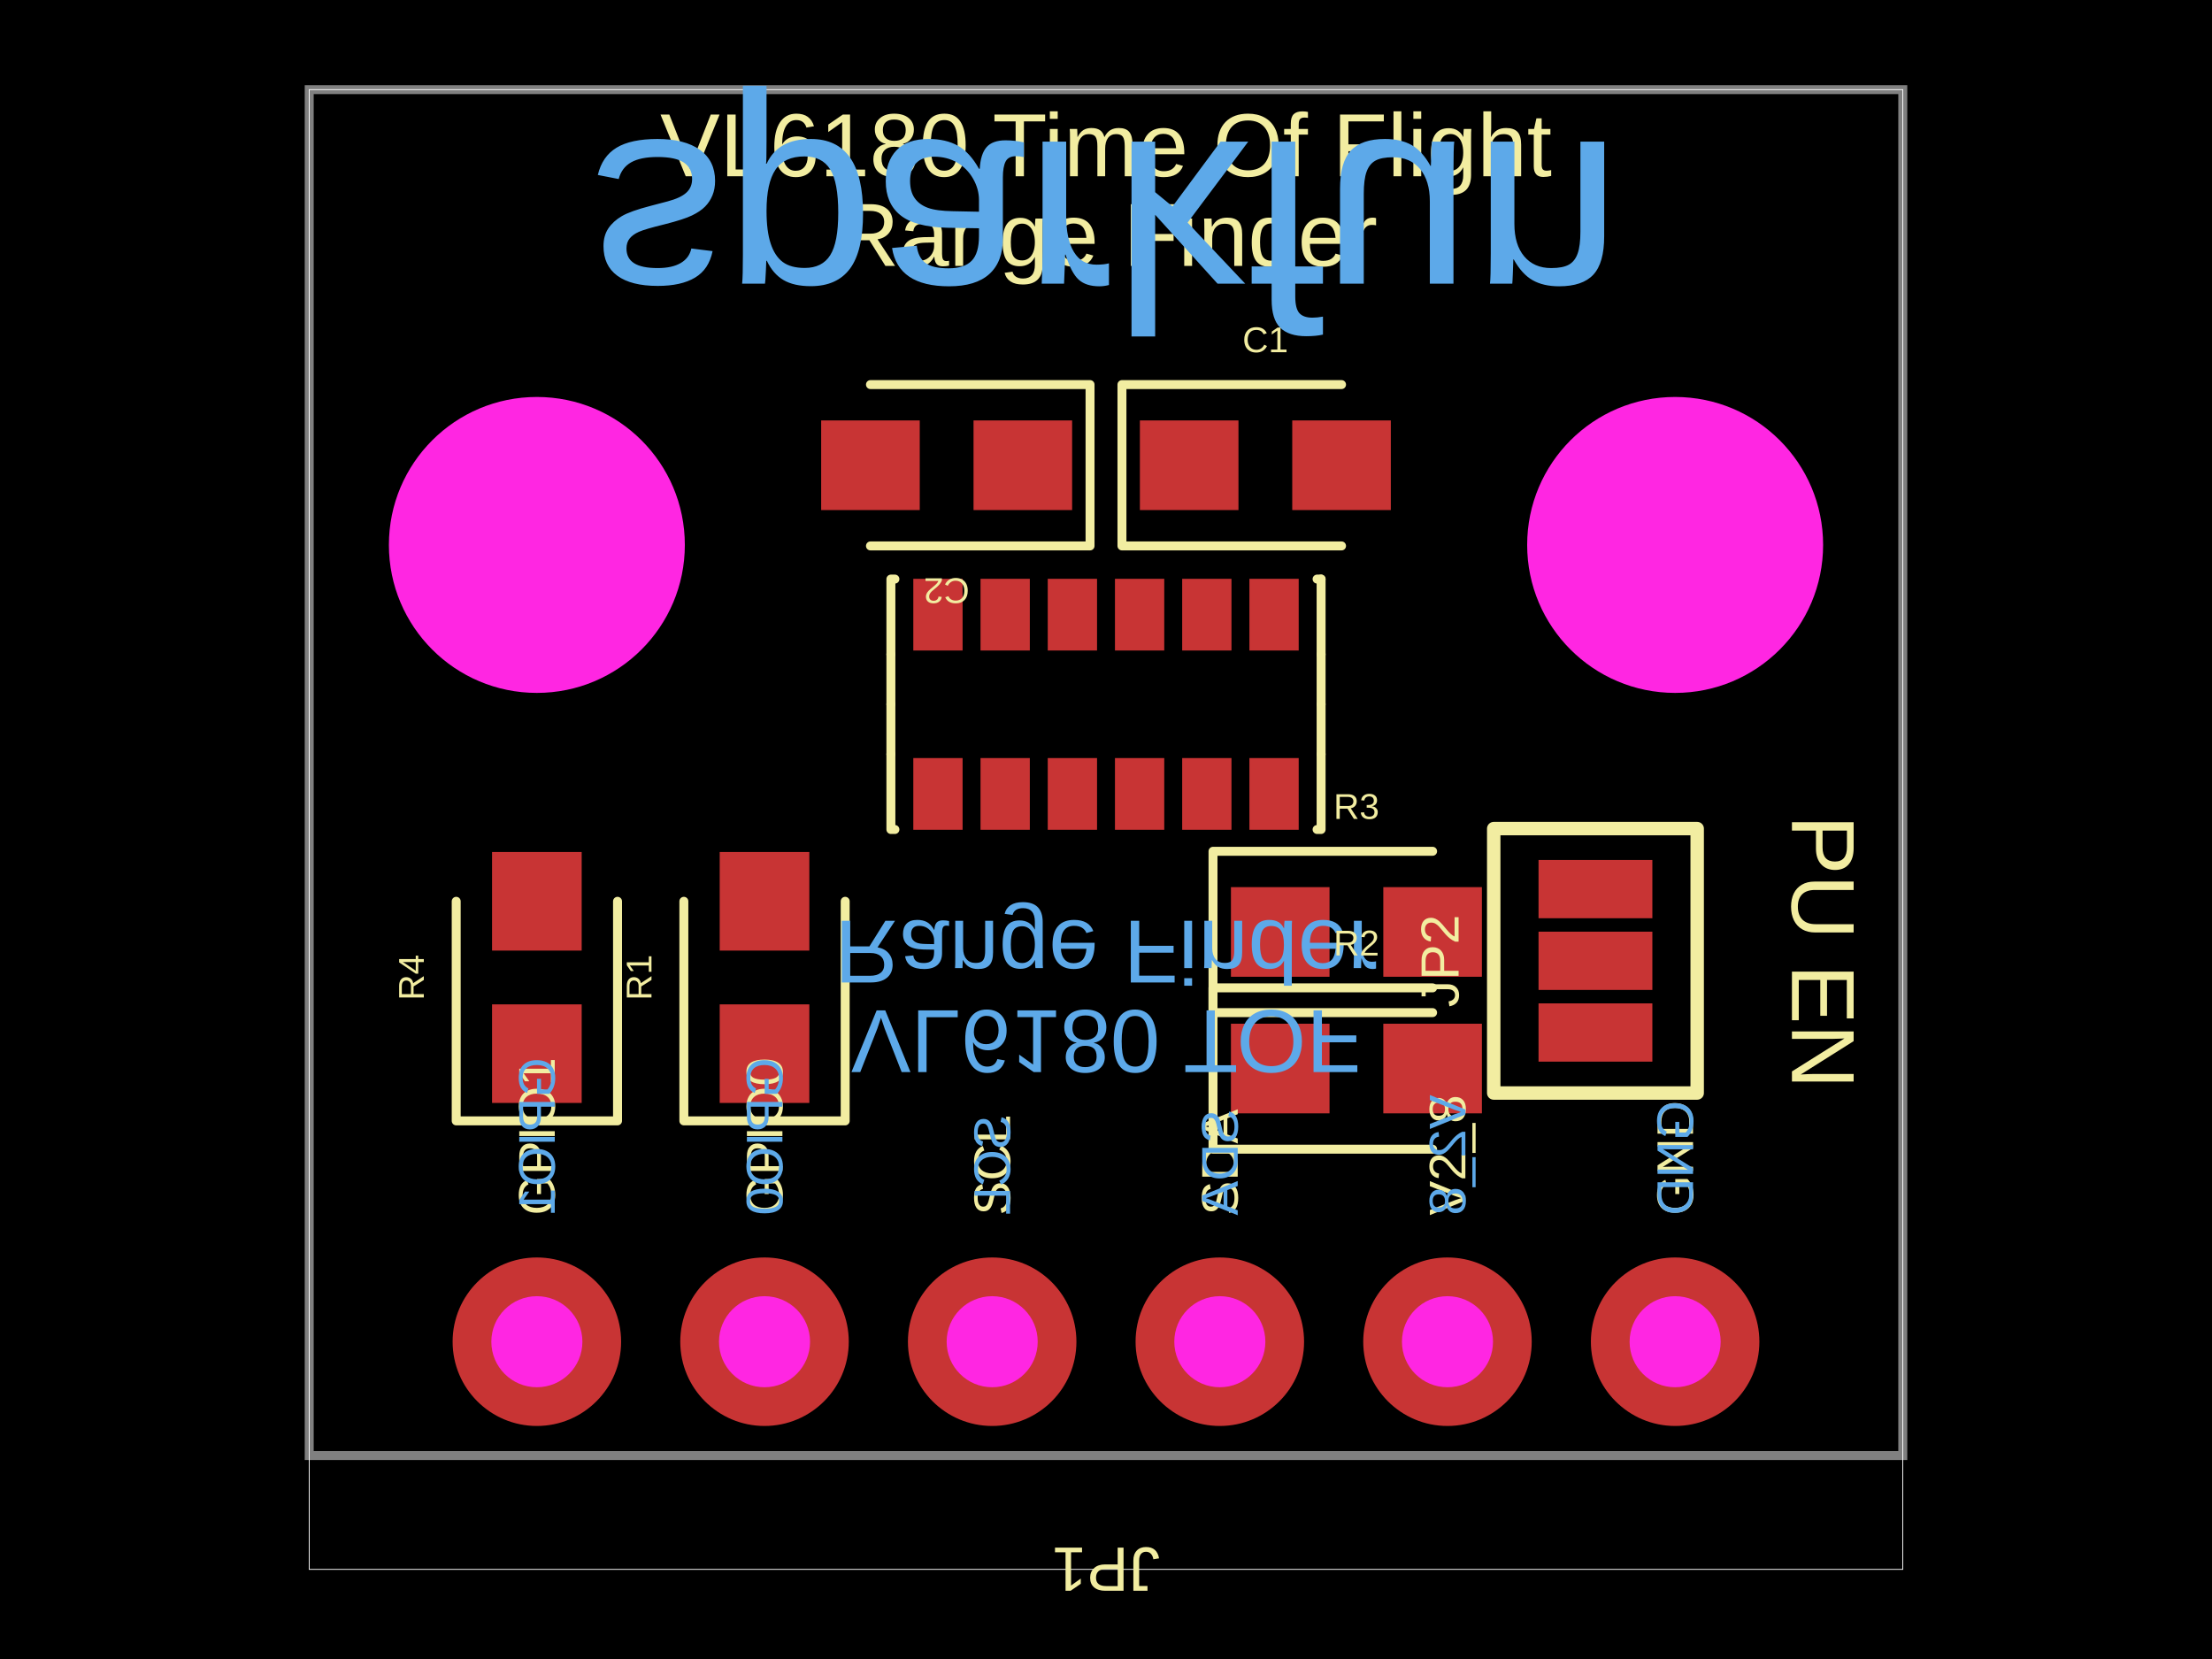
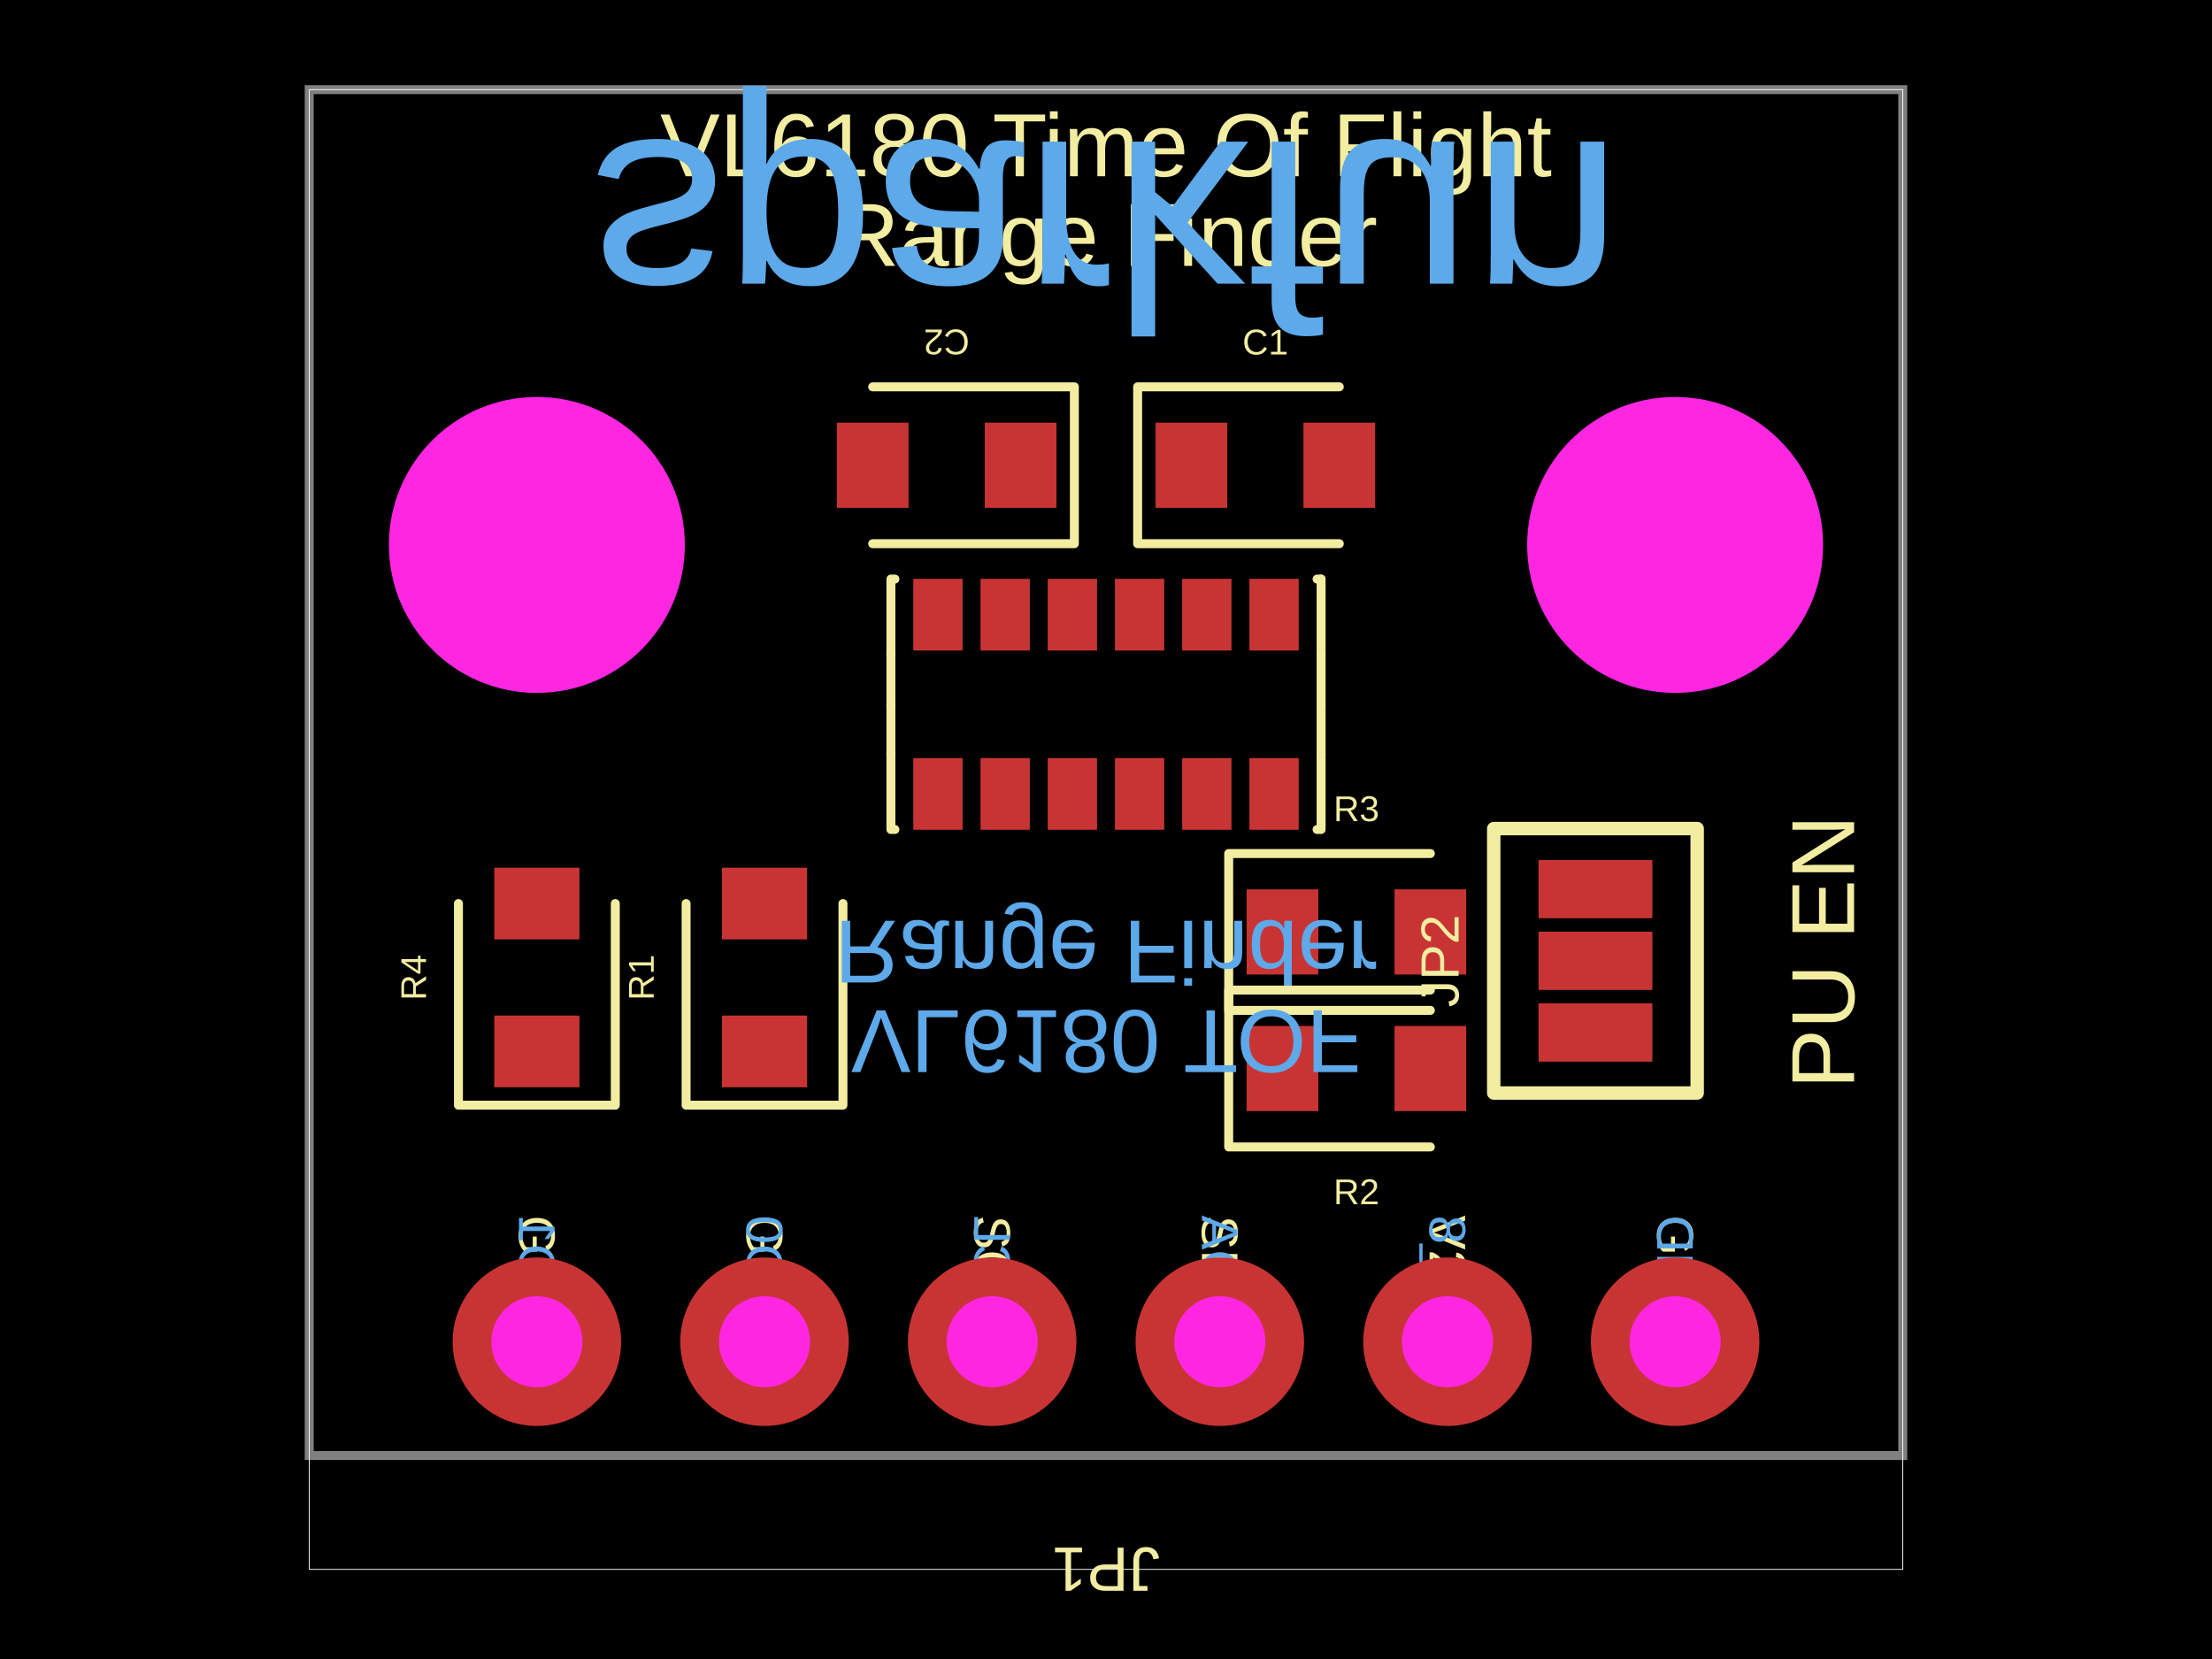
- <svg xmlns="http://www.w3.org/2000/svg" width="800" height="600" data-software-used-string="@tscircuit/core@0.0.611">
+ <svg xmlns="http://www.w3.org/2000/svg" width="800" height="600" data-software-used-string="@tscircuit/core@0.0.747">
  <style />
  <rect class="boundary" x="0" y="0" fill="#000" width="800" height="600" />
  <rect class="pcb-boundary" fill="none" stroke="#fff" stroke-width="0.3" x="111.831" y="32.415" width="576.337" height="535.17" />
  <path class="pcb-board" d="M 111.831 526.418 L 688.169 526.418 L 688.169 32.415 L 111.831 32.415 Z" fill="none" stroke="rgba(255, 255, 255, 0.5)" stroke-width="3.241" />
-   <rect class="pcb-pad" fill="rgb(200, 52, 52)" x="260.292" y="363.241" width="32.415" height="35.656" data-layer="top" />
-   <rect class="pcb-pad" fill="rgb(200, 52, 52)" x="260.292" y="308.136" width="32.415" height="35.656" data-layer="top" />
-   <rect class="pcb-pad" fill="rgb(200, 52, 52)" x="445.186" y="370.243" width="35.656" height="32.415" data-layer="top" />
-   <rect class="pcb-pad" fill="rgb(200, 52, 52)" x="500.292" y="370.243" width="35.656" height="32.415" data-layer="top" />
-   <rect class="pcb-pad" fill="rgb(200, 52, 52)" x="445.186" y="320.843" width="35.656" height="32.415" data-layer="top" />
-   <rect class="pcb-pad" fill="rgb(200, 52, 52)" x="500.292" y="320.843" width="35.656" height="32.415" data-layer="top" />
-   <rect class="pcb-pad" fill="rgb(200, 52, 52)" x="177.958" y="363.241" width="32.415" height="35.656" data-layer="top" />
-   <rect class="pcb-pad" fill="rgb(200, 52, 52)" x="177.958" y="308.136" width="32.415" height="35.656" data-layer="top" />
+   <rect class="pcb-pad" fill="rgb(200, 52, 52)" x="261.102" y="367.293" width="30.794" height="25.932" data-layer="top" />
+   <rect class="pcb-pad" fill="rgb(200, 52, 52)" x="261.102" y="313.809" width="30.794" height="25.932" data-layer="top" />
+   <rect class="pcb-pad" fill="rgb(200, 52, 52)" x="450.859" y="371.053" width="25.932" height="30.794" data-layer="top" />
+   <rect class="pcb-pad" fill="rgb(200, 52, 52)" x="504.344" y="371.053" width="25.932" height="30.794" data-layer="top" />
+   <rect class="pcb-pad" fill="rgb(200, 52, 52)" x="450.859" y="321.653" width="25.932" height="30.794" data-layer="top" />
+   <rect class="pcb-pad" fill="rgb(200, 52, 52)" x="504.344" y="321.653" width="25.932" height="30.794" data-layer="top" />
+   <rect class="pcb-pad" fill="rgb(200, 52, 52)" x="178.768" y="367.293" width="30.794" height="25.932" data-layer="top" />
+   <rect class="pcb-pad" fill="rgb(200, 52, 52)" x="178.768" y="313.809" width="30.794" height="25.932" data-layer="top" />
  <rect class="pcb-pad" fill="rgb(200, 52, 52)" x="330.307" y="274.165" width="17.829" height="25.932" data-layer="top" />
  <rect class="pcb-pad" fill="rgb(200, 52, 52)" x="354.62" y="274.165" width="17.829" height="25.932" data-layer="top" />
  <rect class="pcb-pad" fill="rgb(200, 52, 52)" x="378.933" y="274.165" width="17.829" height="25.932" data-layer="top" />
  <rect class="pcb-pad" fill="rgb(200, 52, 52)" x="403.238" y="274.165" width="17.829" height="25.932" data-layer="top" />
  <rect class="pcb-pad" fill="rgb(200, 52, 52)" x="427.551" y="274.165" width="17.829" height="25.932" data-layer="top" />
  <rect class="pcb-pad" fill="rgb(200, 52, 52)" x="451.865" y="274.165" width="17.829" height="25.932" data-layer="top" />
  <rect class="pcb-pad" fill="rgb(200, 52, 52)" x="451.865" y="209.336" width="17.829" height="25.932" data-layer="top" />
  <rect class="pcb-pad" fill="rgb(200, 52, 52)" x="427.551" y="209.336" width="17.829" height="25.932" data-layer="top" />
  <rect class="pcb-pad" fill="rgb(200, 52, 52)" x="403.238" y="209.336" width="17.829" height="25.932" data-layer="top" />
  <rect class="pcb-pad" fill="rgb(200, 52, 52)" x="378.933" y="209.336" width="17.829" height="25.932" data-layer="top" />
  <rect class="pcb-pad" fill="rgb(200, 52, 52)" x="354.62" y="209.336" width="17.829" height="25.932" data-layer="top" />
  <rect class="pcb-pad" fill="rgb(200, 52, 52)" x="330.307" y="209.336" width="17.829" height="25.932" data-layer="top" />
  <rect class="pcb-pad" fill="rgb(200, 52, 52)" x="556.434" y="362.885" width="41.167" height="21.07" data-layer="top" />
  <rect class="pcb-pad" fill="rgb(200, 52, 52)" x="556.434" y="336.953" width="41.167" height="21.07" data-layer="top" />
  <rect class="pcb-pad" fill="rgb(200, 52, 52)" x="556.434" y="311.021" width="41.167" height="21.07" data-layer="top" />
-   <rect class="pcb-pad" fill="rgb(200, 52, 52)" x="412.253" y="152.058" width="35.656" height="32.415" data-layer="top" />
-   <rect class="pcb-pad" fill="rgb(200, 52, 52)" x="467.358" y="152.058" width="35.656" height="32.415" data-layer="top" />
-   <rect class="pcb-pad" fill="rgb(200, 52, 52)" x="-17.828" y="-16.207" width="35.656" height="32.415" transform="translate(369.919 168.2658) rotate(-180)" data-layer="top" />
-   <rect class="pcb-pad" fill="rgb(200, 52, 52)" x="-17.828" y="-16.207" width="35.656" height="32.415" transform="translate(314.8136 168.2658) rotate(-180)" data-layer="top" />
-   <path class="pcb-silkscreen pcb-silkscreen-top" d="M 247.326 325.964 L 247.326 405.381 L 305.673 405.381 L 305.673 325.964" fill="none" stroke="#f2eda1" stroke-width="3.241" stroke-linecap="round" stroke-linejoin="round" data-pcb-component-id="pcb_component_0" data-pcb-silkscreen-path-id="pcb_silkscreen_path_0" />
-   <path class="pcb-silkscreen pcb-silkscreen-top" d="M 518.12 357.277 L 438.703 357.277 L 438.703 415.624 L 518.12 415.624" fill="none" stroke="#f2eda1" stroke-width="3.241" stroke-linecap="round" stroke-linejoin="round" data-pcb-component-id="pcb_component_1" data-pcb-silkscreen-path-id="pcb_silkscreen_path_1" />
-   <path class="pcb-silkscreen pcb-silkscreen-top" d="M 518.12 307.877 L 438.703 307.877 L 438.703 366.224 L 518.12 366.224" fill="none" stroke="#f2eda1" stroke-width="3.241" stroke-linecap="round" stroke-linejoin="round" data-pcb-component-id="pcb_component_2" data-pcb-silkscreen-path-id="pcb_silkscreen_path_2" />
-   <path class="pcb-silkscreen pcb-silkscreen-top" d="M 164.992 325.964 L 164.992 405.381 L 223.339 405.381 L 223.339 325.964" fill="none" stroke="#f2eda1" stroke-width="3.241" stroke-linecap="round" stroke-linejoin="round" data-pcb-component-id="pcb_component_3" data-pcb-silkscreen-path-id="pcb_silkscreen_path_3" />
+   <rect class="pcb-pad" fill="rgb(200, 52, 52)" x="417.925" y="152.869" width="25.932" height="30.794" data-layer="top" />
+   <rect class="pcb-pad" fill="rgb(200, 52, 52)" x="471.41" y="152.869" width="25.932" height="30.794" data-layer="top" />
+   <rect class="pcb-pad" fill="rgb(200, 52, 52)" x="356.143" y="152.869" width="25.932" height="30.794" data-layer="top" />
+   <rect class="pcb-pad" fill="rgb(200, 52, 52)" x="302.658" y="152.869" width="25.932" height="30.794" data-layer="top" />
+   <path class="pcb-silkscreen pcb-silkscreen-top" d="M 248.136 326.775 L 248.136 399.708 L 304.862 399.708 L 304.862 326.775" fill="none" stroke="#f2eda1" stroke-width="3.241" stroke-linecap="round" stroke-linejoin="round" data-pcb-component-id="pcb_component_0" data-pcb-silkscreen-path-id="pcb_silkscreen_path_0" />
+   <path class="pcb-silkscreen pcb-silkscreen-top" d="M 517.31 358.088 L 444.376 358.088 L 444.376 414.814 L 517.31 414.814" fill="none" stroke="#f2eda1" stroke-width="3.241" stroke-linecap="round" stroke-linejoin="round" data-pcb-component-id="pcb_component_1" data-pcb-silkscreen-path-id="pcb_silkscreen_path_1" />
+   <path class="pcb-silkscreen pcb-silkscreen-top" d="M 517.31 308.687 L 444.376 308.687 L 444.376 365.413 L 517.31 365.413" fill="none" stroke="#f2eda1" stroke-width="3.241" stroke-linecap="round" stroke-linejoin="round" data-pcb-component-id="pcb_component_2" data-pcb-silkscreen-path-id="pcb_silkscreen_path_2" />
+   <path class="pcb-silkscreen pcb-silkscreen-top" d="M 165.802 326.775 L 165.802 399.708 L 222.528 399.708 L 222.528 326.775" fill="none" stroke="#f2eda1" stroke-width="3.241" stroke-linecap="round" stroke-linejoin="round" data-pcb-component-id="pcb_component_3" data-pcb-silkscreen-path-id="pcb_silkscreen_path_3" />
  <path class="pcb-silkscreen pcb-silkscreen-top" d="M 322.204 272.772 L 322.204 300 L 323.658 300" fill="none" stroke="#f2eda1" stroke-width="3.241" stroke-linecap="round" stroke-linejoin="round" data-pcb-component-id="pcb_component_4" data-pcb-silkscreen-path-id="pcb_silkscreen_path_4" />
  <path class="pcb-silkscreen pcb-silkscreen-top" d="M 477.795 209.433 L 476.341 209.433" fill="none" stroke="#f2eda1" stroke-width="3.241" stroke-linecap="round" stroke-linejoin="round" data-pcb-component-id="pcb_component_4" data-pcb-silkscreen-path-id="pcb_silkscreen_path_5" />
  <path class="pcb-silkscreen pcb-silkscreen-top" d="M 477.795 272.772 L 477.795 300 L 476.341 300" fill="none" stroke="#f2eda1" stroke-width="3.241" stroke-linecap="round" stroke-linejoin="round" data-pcb-component-id="pcb_component_4" data-pcb-silkscreen-path-id="pcb_silkscreen_path_6" />
  <path class="pcb-silkscreen pcb-silkscreen-top" d="M 477.795 236.661 L 477.795 209.433" fill="none" stroke="#f2eda1" stroke-width="3.241" stroke-linecap="round" stroke-linejoin="round" data-pcb-component-id="pcb_component_4" data-pcb-silkscreen-path-id="pcb_silkscreen_path_7" />
  <path class="pcb-silkscreen pcb-silkscreen-top" d="M 322.204 236.661 L 322.204 209.433 L 323.658 209.433" fill="none" stroke="#f2eda1" stroke-width="3.241" stroke-linecap="round" stroke-linejoin="round" data-pcb-component-id="pcb_component_4" data-pcb-silkscreen-path-id="pcb_silkscreen_path_8" />
  <path class="pcb-silkscreen pcb-silkscreen-top" d="M 477.795 254.716 L 477.795 236.661" fill="none" stroke="#f2eda1" stroke-width="3.241" stroke-linecap="round" stroke-linejoin="round" data-pcb-component-id="pcb_component_4" data-pcb-silkscreen-path-id="pcb_silkscreen_path_9" />
  <path class="pcb-silkscreen pcb-silkscreen-top" d="M 477.795 254.716 L 477.795 272.772" fill="none" stroke="#f2eda1" stroke-width="3.241" stroke-linecap="round" stroke-linejoin="round" data-pcb-component-id="pcb_component_4" data-pcb-silkscreen-path-id="pcb_silkscreen_path_10" />
  <path class="pcb-silkscreen pcb-silkscreen-top" d="M 322.204 254.716 L 322.204 272.772" fill="none" stroke="#f2eda1" stroke-width="3.241" stroke-linecap="round" stroke-linejoin="round" data-pcb-component-id="pcb_component_4" data-pcb-silkscreen-path-id="pcb_silkscreen_path_11" />
  <path class="pcb-silkscreen pcb-silkscreen-top" d="M 322.204 254.716 L 322.204 236.661" fill="none" stroke="#f2eda1" stroke-width="3.241" stroke-linecap="round" stroke-linejoin="round" data-pcb-component-id="pcb_component_4" data-pcb-silkscreen-path-id="pcb_silkscreen_path_12" />
  <path class="pcb-silkscreen pcb-silkscreen-top" d="M 613.809 395.3 L 613.809 299.676 L 540.227 299.676 L 540.227 395.3 L 613.809 395.3 Z" fill="none" stroke="#f2eda1" stroke-width="4.862" stroke-linecap="round" stroke-linejoin="round" data-pcb-component-id="pcb_component_5" data-pcb-silkscreen-path-id="pcb_silkscreen_path_13" />
-   <path class="pcb-silkscreen pcb-silkscreen-top" d="M 485.186 139.092 L 405.77 139.092 L 405.77 197.439 L 485.186 197.439" fill="none" stroke="#f2eda1" stroke-width="3.241" stroke-linecap="round" stroke-linejoin="round" data-pcb-component-id="pcb_component_7" data-pcb-silkscreen-path-id="pcb_silkscreen_path_14" />
-   <path class="pcb-silkscreen pcb-silkscreen-top" d="M 314.814 197.439 L 394.23 197.439 L 394.23 139.092 L 314.814 139.092" fill="none" stroke="#f2eda1" stroke-width="3.241" stroke-linecap="round" stroke-linejoin="round" data-pcb-component-id="pcb_component_8" data-pcb-silkscreen-path-id="pcb_silkscreen_path_15" />
+   <path class="pcb-silkscreen pcb-silkscreen-top" d="M 484.376 139.903 L 411.442 139.903 L 411.442 196.629 L 484.376 196.629" fill="none" stroke="#f2eda1" stroke-width="3.241" stroke-linecap="round" stroke-linejoin="round" data-pcb-component-id="pcb_component_7" data-pcb-silkscreen-path-id="pcb_silkscreen_path_14" />
+   <path class="pcb-silkscreen pcb-silkscreen-top" d="M 315.624 196.629 L 388.558 196.629 L 388.558 139.903 L 315.624 139.903" fill="none" stroke="#f2eda1" stroke-width="3.241" stroke-linecap="round" stroke-linejoin="round" data-pcb-component-id="pcb_component_8" data-pcb-silkscreen-path-id="pcb_silkscreen_path_15" />
  <text x="0" y="0" dx="0" dy="0" fill="#f2eda1" font-family="Arial, sans-serif" font-size="32.415" text-anchor="middle" dominant-baseline="central" transform="matrix(1,0,0,1,400,52.51216)" class="pcb-silkscreen-text pcb-silkscreen-top" data-pcb-silkscreen-text-id="null" stroke="none">VL6180 Time Of Flight</text>
  <text x="0" y="0" dx="0" dy="0" fill="#f2eda1" font-family="Arial, sans-serif" font-size="32.415" text-anchor="middle" dominant-baseline="central" transform="matrix(1,0,0,1,400,84.92707)" class="pcb-silkscreen-text pcb-silkscreen-top" data-pcb-silkscreen-text-id="null" stroke="none">Range Finder</text>
-   <text x="0" y="0" dx="0" dy="0" fill="#f2eda1" font-family="Arial, sans-serif" font-size="32.415" text-anchor="middle" dominant-baseline="central" transform="matrix(6.123233995736766e-17,1,-1,6.123233995736766e-17,659.3193,344.2464)" class="pcb-silkscreen-text pcb-silkscreen-top" data-pcb-silkscreen-text-id="null" stroke="none">PU EN</text>
-   <text x="0" y="0" dx="0" dy="0" fill="#5da9e9" font-family="Arial, sans-serif" font-size="32.415" text-anchor="middle" dominant-baseline="central" transform="matrix(1,-1.2246467991473532e-16,-1.2246467991473532e-16,-1,400,376.6613)" class="pcb-silkscreen-text pcb-silkscreen-bottom" data-pcb-silkscreen-text-id="null" stroke="none">VL6180 TOF</text>
-   <text x="0" y="0" dx="0" dy="0" fill="#5da9e9" font-family="Arial, sans-serif" font-size="32.415" text-anchor="middle" dominant-baseline="central" transform="matrix(1,-1.2246467991473532e-16,-1.2246467991473532e-16,-1,400,344.2464)" class="pcb-silkscreen-text pcb-silkscreen-bottom" data-pcb-silkscreen-text-id="null" stroke="none">Range Finder</text>
-   <text x="0" y="0" dx="0" dy="0" fill="#5da9e9" font-family="Arial, sans-serif" font-size="97.245" text-anchor="middle" dominant-baseline="central" transform="matrix(1,-1.2246467991473532e-16,-1.2246467991473532e-16,-1,400,84.92707)" class="pcb-silkscreen-text pcb-silkscreen-bottom" data-pcb-silkscreen-text-id="null" stroke="none">sparkfun</text>
-   <text x="0" y="0" dx="0" dy="0" fill="#f2eda1" font-family="Arial, sans-serif" font-size="12.966" text-anchor="middle" dominant-baseline="central" transform="matrix(-1.8369701987210297e-16,-1,1,-1.8369701987210297e-16,231.1183,353.517)" class="pcb-silkscreen-text pcb-silkscreen-top" data-pcb-silkscreen-text-id="pcb_component_0" stroke="none">R1</text>
-   <text x="0" y="0" dx="0" dy="0" fill="#f2eda1" font-family="Arial, sans-serif" font-size="12.966" text-anchor="middle" dominant-baseline="central" transform="matrix(1,0,0,1,490.5673,341.0697)" class="pcb-silkscreen-text pcb-silkscreen-top" data-pcb-silkscreen-text-id="pcb_component_1" stroke="none">R2</text>
-   <text x="0" y="0" dx="0" dy="0" fill="#f2eda1" font-family="Arial, sans-serif" font-size="12.966" text-anchor="middle" dominant-baseline="central" transform="matrix(1,0,0,1,490.5673,291.6694)" class="pcb-silkscreen-text pcb-silkscreen-top" data-pcb-silkscreen-text-id="pcb_component_2" stroke="none">R3</text>
-   <text x="0" y="0" dx="0" dy="0" fill="#f2eda1" font-family="Arial, sans-serif" font-size="12.966" text-anchor="middle" dominant-baseline="central" transform="matrix(-1.8369701987210297e-16,-1,1,-1.8369701987210297e-16,148.7844,353.517)" class="pcb-silkscreen-text pcb-silkscreen-top" data-pcb-silkscreen-text-id="pcb_component_3" stroke="none">R4</text>
-   <text x="0" y="0" dx="0" dy="0" fill="#f2eda1" font-family="Arial, sans-serif" font-size="19.449" text-anchor="middle" dominant-baseline="central" transform="matrix(-1.8369701987210297e-16,-1,1,-1.8369701987210297e-16,520.778,347.4878)" class="pcb-silkscreen-text pcb-silkscreen-top" data-pcb-silkscreen-text-id="pcb_component_5" stroke="none">JP2</text>
-   <text x="0" y="0" dx="0" dy="0" fill="#f2eda1" font-family="Arial, sans-serif" font-size="18.671" text-anchor="start" dominant-baseline="central" transform="matrix(-1.8369701987210297e-16,-1,1,-1.8369701987210297e-16,605.8347,439.5462)" class="pcb-silkscreen-text pcb-silkscreen-top" data-pcb-silkscreen-text-id="pcb_component_6" stroke="none">GND</text>
-   <text x="0" y="0" dx="0" dy="0" fill="#5da9e9" font-family="Arial, sans-serif" font-size="18.671" text-anchor="end" dominant-baseline="central" transform="matrix(1.8369701987210297e-16,1,1,-1.8369701987210297e-16,605.8347,439.5462)" class="pcb-silkscreen-text pcb-silkscreen-bottom" data-pcb-silkscreen-text-id="pcb_component_6" stroke="none">GND</text>
-   <text x="0" y="0" dx="0" dy="0" fill="#f2eda1" font-family="Arial, sans-serif" font-size="18.671" text-anchor="start" dominant-baseline="central" transform="matrix(-1.8369701987210297e-16,-1,1,-1.8369701987210297e-16,523.5008,439.5462)" class="pcb-silkscreen-text pcb-silkscreen-top" data-pcb-silkscreen-text-id="pcb_component_6" stroke="none">V2_8</text>
-   <text x="0" y="0" dx="0" dy="0" fill="#5da9e9" font-family="Arial, sans-serif" font-size="18.671" text-anchor="end" dominant-baseline="central" transform="matrix(1.8369701987210297e-16,1,1,-1.8369701987210297e-16,523.5008,439.5462)" class="pcb-silkscreen-text pcb-silkscreen-bottom" data-pcb-silkscreen-text-id="pcb_component_6" stroke="none">V2_8</text>
-   <text x="0" y="0" dx="0" dy="0" fill="#f2eda1" font-family="Arial, sans-serif" font-size="18.671" text-anchor="start" dominant-baseline="central" transform="matrix(-1.8369701987210297e-16,-1,1,-1.8369701987210297e-16,441.1669,439.5462)" class="pcb-silkscreen-text pcb-silkscreen-top" data-pcb-silkscreen-text-id="pcb_component_6" stroke="none">SDA</text>
-   <text x="0" y="0" dx="0" dy="0" fill="#5da9e9" font-family="Arial, sans-serif" font-size="18.671" text-anchor="end" dominant-baseline="central" transform="matrix(1.8369701987210297e-16,1,1,-1.8369701987210297e-16,441.1669,439.5462)" class="pcb-silkscreen-text pcb-silkscreen-bottom" data-pcb-silkscreen-text-id="pcb_component_6" stroke="none">SDA</text>
-   <text x="0" y="0" dx="0" dy="0" fill="#f2eda1" font-family="Arial, sans-serif" font-size="18.671" text-anchor="start" dominant-baseline="central" transform="matrix(-1.8369701987210297e-16,-1,1,-1.8369701987210297e-16,358.8331,439.5462)" class="pcb-silkscreen-text pcb-silkscreen-top" data-pcb-silkscreen-text-id="pcb_component_6" stroke="none">SCL</text>
-   <text x="0" y="0" dx="0" dy="0" fill="#5da9e9" font-family="Arial, sans-serif" font-size="18.671" text-anchor="end" dominant-baseline="central" transform="matrix(1.8369701987210297e-16,1,1,-1.8369701987210297e-16,358.8331,439.5462)" class="pcb-silkscreen-text pcb-silkscreen-bottom" data-pcb-silkscreen-text-id="pcb_component_6" stroke="none">SCL</text>
-   <text x="0" y="0" dx="0" dy="0" fill="#f2eda1" font-family="Arial, sans-serif" font-size="18.671" text-anchor="start" dominant-baseline="central" transform="matrix(-1.8369701987210297e-16,-1,1,-1.8369701987210297e-16,276.4992,439.5462)" class="pcb-silkscreen-text pcb-silkscreen-top" data-pcb-silkscreen-text-id="pcb_component_6" stroke="none">GPIO0</text>
-   <text x="0" y="0" dx="0" dy="0" fill="#5da9e9" font-family="Arial, sans-serif" font-size="18.671" text-anchor="end" dominant-baseline="central" transform="matrix(1.8369701987210297e-16,1,1,-1.8369701987210297e-16,276.4992,439.5462)" class="pcb-silkscreen-text pcb-silkscreen-bottom" data-pcb-silkscreen-text-id="pcb_component_6" stroke="none">GPIO0</text>
-   <text x="0" y="0" dx="0" dy="0" fill="#f2eda1" font-family="Arial, sans-serif" font-size="18.671" text-anchor="start" dominant-baseline="central" transform="matrix(-1.8369701987210297e-16,-1,1,-1.8369701987210297e-16,194.1653,439.5462)" class="pcb-silkscreen-text pcb-silkscreen-top" data-pcb-silkscreen-text-id="pcb_component_6" stroke="none">GPIO1</text>
-   <text x="0" y="0" dx="0" dy="0" fill="#5da9e9" font-family="Arial, sans-serif" font-size="18.671" text-anchor="end" dominant-baseline="central" transform="matrix(1.8369701987210297e-16,1,1,-1.8369701987210297e-16,194.1653,439.5462)" class="pcb-silkscreen-text pcb-silkscreen-bottom" data-pcb-silkscreen-text-id="pcb_component_6" stroke="none">GPIO1</text>
-   <text x="0" y="0" dx="0" dy="0" fill="#f2eda1" font-family="Arial, sans-serif" font-size="22.69" text-anchor="middle" dominant-baseline="central" transform="matrix(-1,1.2246467991473532e-16,-1.2246467991473532e-16,-1,400,567.5851)" class="pcb-silkscreen-text pcb-silkscreen-top" data-pcb-silkscreen-text-id="pcb_component_6" stroke="none">JP1</text>
-   <text x="0" y="0" dx="0" dy="0" fill="#f2eda1" font-family="Arial, sans-serif" font-size="12.966" text-anchor="middle" dominant-baseline="central" transform="matrix(1,0,0,1,457.6337,122.8849)" class="pcb-silkscreen-text pcb-silkscreen-top" data-pcb-silkscreen-text-id="pcb_component_7" stroke="none">C1</text>
-   <text x="0" y="0" dx="0" dy="0" fill="#f2eda1" font-family="Arial, sans-serif" font-size="12.966" text-anchor="middle" dominant-baseline="central" transform="matrix(-1,1.2246467991473532e-16,-1.2246467991473532e-16,-1,342.3663,213.6467)" class="pcb-silkscreen-text pcb-silkscreen-top" data-pcb-silkscreen-text-id="pcb_component_8" stroke="none">C2</text>
+   <text x="0" y="0" dx="0" dy="0" fill="#f2eda1" font-family="Arial, sans-serif" font-size="32.415" text-anchor="middle" dominant-baseline="central" transform="matrix(6.123233995736766e-17,-1,1,6.123233995736766e-17,659.3193,344.2464)" class="pcb-silkscreen-text pcb-silkscreen-top" data-pcb-silkscreen-text-id="null" stroke="none">PU EN</text>
+   <text x="0" y="0" dx="0" dy="0" fill="#5da9e9" font-family="Arial, sans-serif" font-size="32.415" text-anchor="middle" dominant-baseline="central" transform="matrix(1,1.2246467991473532e-16,1.2246467991473532e-16,-1,400,376.6613)" class="pcb-silkscreen-text pcb-silkscreen-bottom" data-pcb-silkscreen-text-id="null" stroke="none">VL6180 TOF</text>
+   <text x="0" y="0" dx="0" dy="0" fill="#5da9e9" font-family="Arial, sans-serif" font-size="32.415" text-anchor="middle" dominant-baseline="central" transform="matrix(1,1.2246467991473532e-16,1.2246467991473532e-16,-1,400,344.2464)" class="pcb-silkscreen-text pcb-silkscreen-bottom" data-pcb-silkscreen-text-id="null" stroke="none">Range Finder</text>
+   <text x="0" y="0" dx="0" dy="0" fill="#5da9e9" font-family="Arial, sans-serif" font-size="97.245" text-anchor="middle" dominant-baseline="central" transform="matrix(1,1.2246467991473532e-16,1.2246467991473532e-16,-1,400,84.92707)" class="pcb-silkscreen-text pcb-silkscreen-bottom" data-pcb-silkscreen-text-id="null" stroke="none">sparkfun</text>
+   <text x="0" y="0" dx="0" dy="0" fill="#f2eda1" font-family="Arial, sans-serif" font-size="12.966" text-anchor="middle" dominant-baseline="central" transform="matrix(6.123233995736766e-17,-1,1,6.123233995736766e-17,231.9287,353.517)" class="pcb-silkscreen-text pcb-silkscreen-top" data-pcb-silkscreen-text-id="pcb_component_0" stroke="none">R1</text>
+   <text x="0" y="0" dx="0" dy="0" fill="#f2eda1" font-family="Arial, sans-serif" font-size="12.966" text-anchor="middle" dominant-baseline="central" transform="matrix(1,0,0,1,490.5673,431.0211)" class="pcb-silkscreen-text pcb-silkscreen-top" data-pcb-silkscreen-text-id="pcb_component_1" stroke="none">R2</text>
+   <text x="0" y="0" dx="0" dy="0" fill="#f2eda1" font-family="Arial, sans-serif" font-size="12.966" text-anchor="middle" dominant-baseline="central" transform="matrix(1,0,0,1,490.5673,292.4797)" class="pcb-silkscreen-text pcb-silkscreen-top" data-pcb-silkscreen-text-id="pcb_component_2" stroke="none">R3</text>
+   <text x="0" y="0" dx="0" dy="0" fill="#f2eda1" font-family="Arial, sans-serif" font-size="12.966" text-anchor="middle" dominant-baseline="central" transform="matrix(6.123233995736766e-17,-1,1,6.123233995736766e-17,149.5948,353.517)" class="pcb-silkscreen-text pcb-silkscreen-top" data-pcb-silkscreen-text-id="pcb_component_3" stroke="none">R4</text>
+   <text x="0" y="0" dx="0" dy="0" fill="#f2eda1" font-family="Arial, sans-serif" font-size="19.449" text-anchor="middle" dominant-baseline="central" transform="matrix(6.123233995736766e-17,-1,1,6.123233995736766e-17,520.778,347.4878)" class="pcb-silkscreen-text pcb-silkscreen-top" data-pcb-silkscreen-text-id="pcb_component_5" stroke="none">JP2</text>
+   <text x="0" y="0" dx="0" dy="0" fill="#f2eda1" font-family="Arial, sans-serif" font-size="18.671" text-anchor="start" dominant-baseline="central" transform="matrix(-1.8369701987210297e-16,1,-1,-1.8369701987210297e-16,605.8347,439.5462)" class="pcb-silkscreen-text pcb-silkscreen-top" data-pcb-silkscreen-text-id="pcb_component_6" stroke="none">GND</text>
+   <text x="0" y="0" dx="0" dy="0" fill="#5da9e9" font-family="Arial, sans-serif" font-size="18.671" text-anchor="end" dominant-baseline="central" transform="matrix(1.8369701987210297e-16,-1,-1,-1.8369701987210297e-16,605.8347,439.5462)" class="pcb-silkscreen-text pcb-silkscreen-bottom" data-pcb-silkscreen-text-id="pcb_component_6" stroke="none">GND</text>
+   <text x="0" y="0" dx="0" dy="0" fill="#f2eda1" font-family="Arial, sans-serif" font-size="18.671" text-anchor="start" dominant-baseline="central" transform="matrix(-1.8369701987210297e-16,1,-1,-1.8369701987210297e-16,523.5008,439.5462)" class="pcb-silkscreen-text pcb-silkscreen-top" data-pcb-silkscreen-text-id="pcb_component_6" stroke="none">V2_8</text>
+   <text x="0" y="0" dx="0" dy="0" fill="#5da9e9" font-family="Arial, sans-serif" font-size="18.671" text-anchor="end" dominant-baseline="central" transform="matrix(1.8369701987210297e-16,-1,-1,-1.8369701987210297e-16,523.5008,439.5462)" class="pcb-silkscreen-text pcb-silkscreen-bottom" data-pcb-silkscreen-text-id="pcb_component_6" stroke="none">V2_8</text>
+   <text x="0" y="0" dx="0" dy="0" fill="#f2eda1" font-family="Arial, sans-serif" font-size="18.671" text-anchor="start" dominant-baseline="central" transform="matrix(-1.8369701987210297e-16,1,-1,-1.8369701987210297e-16,441.1669,439.5462)" class="pcb-silkscreen-text pcb-silkscreen-top" data-pcb-silkscreen-text-id="pcb_component_6" stroke="none">SDA</text>
+   <text x="0" y="0" dx="0" dy="0" fill="#5da9e9" font-family="Arial, sans-serif" font-size="18.671" text-anchor="end" dominant-baseline="central" transform="matrix(1.8369701987210297e-16,-1,-1,-1.8369701987210297e-16,441.1669,439.5462)" class="pcb-silkscreen-text pcb-silkscreen-bottom" data-pcb-silkscreen-text-id="pcb_component_6" stroke="none">SDA</text>
+   <text x="0" y="0" dx="0" dy="0" fill="#f2eda1" font-family="Arial, sans-serif" font-size="18.671" text-anchor="start" dominant-baseline="central" transform="matrix(-1.8369701987210297e-16,1,-1,-1.8369701987210297e-16,358.8331,439.5462)" class="pcb-silkscreen-text pcb-silkscreen-top" data-pcb-silkscreen-text-id="pcb_component_6" stroke="none">SCL</text>
+   <text x="0" y="0" dx="0" dy="0" fill="#5da9e9" font-family="Arial, sans-serif" font-size="18.671" text-anchor="end" dominant-baseline="central" transform="matrix(1.8369701987210297e-16,-1,-1,-1.8369701987210297e-16,358.8331,439.5462)" class="pcb-silkscreen-text pcb-silkscreen-bottom" data-pcb-silkscreen-text-id="pcb_component_6" stroke="none">SCL</text>
+   <text x="0" y="0" dx="0" dy="0" fill="#f2eda1" font-family="Arial, sans-serif" font-size="18.671" text-anchor="start" dominant-baseline="central" transform="matrix(-1.8369701987210297e-16,1,-1,-1.8369701987210297e-16,276.4992,439.5462)" class="pcb-silkscreen-text pcb-silkscreen-top" data-pcb-silkscreen-text-id="pcb_component_6" stroke="none">GPIO0</text>
+   <text x="0" y="0" dx="0" dy="0" fill="#5da9e9" font-family="Arial, sans-serif" font-size="18.671" text-anchor="end" dominant-baseline="central" transform="matrix(1.8369701987210297e-16,-1,-1,-1.8369701987210297e-16,276.4992,439.5462)" class="pcb-silkscreen-text pcb-silkscreen-bottom" data-pcb-silkscreen-text-id="pcb_component_6" stroke="none">GPIO0</text>
+   <text x="0" y="0" dx="0" dy="0" fill="#f2eda1" font-family="Arial, sans-serif" font-size="18.671" text-anchor="start" dominant-baseline="central" transform="matrix(-1.8369701987210297e-16,1,-1,-1.8369701987210297e-16,194.1653,439.5462)" class="pcb-silkscreen-text pcb-silkscreen-top" data-pcb-silkscreen-text-id="pcb_component_6" stroke="none">GPIO1</text>
+   <text x="0" y="0" dx="0" dy="0" fill="#5da9e9" font-family="Arial, sans-serif" font-size="18.671" text-anchor="end" dominant-baseline="central" transform="matrix(1.8369701987210297e-16,-1,-1,-1.8369701987210297e-16,194.1653,439.5462)" class="pcb-silkscreen-text pcb-silkscreen-bottom" data-pcb-silkscreen-text-id="pcb_component_6" stroke="none">GPIO1</text>
+   <text x="0" y="0" dx="0" dy="0" fill="#f2eda1" font-family="Arial, sans-serif" font-size="22.69" text-anchor="middle" dominant-baseline="central" transform="matrix(-1,-1.2246467991473532e-16,1.2246467991473532e-16,-1,400,567.5851)" class="pcb-silkscreen-text pcb-silkscreen-top" data-pcb-silkscreen-text-id="pcb_component_6" stroke="none">JP1</text>
+   <text x="0" y="0" dx="0" dy="0" fill="#f2eda1" font-family="Arial, sans-serif" font-size="12.966" text-anchor="middle" dominant-baseline="central" transform="matrix(1,0,0,1,457.6337,123.6953)" class="pcb-silkscreen-text pcb-silkscreen-top" data-pcb-silkscreen-text-id="pcb_component_7" stroke="none">C1</text>
+   <text x="0" y="0" dx="0" dy="0" fill="#f2eda1" font-family="Arial, sans-serif" font-size="12.966" text-anchor="middle" dominant-baseline="central" transform="matrix(-1,-1.2246467991473532e-16,1.2246467991473532e-16,-1,342.3663,123.6953)" class="pcb-silkscreen-text pcb-silkscreen-top" data-pcb-silkscreen-text-id="pcb_component_8" stroke="none">C2</text>
  <g>
    <circle class="pcb-hole-outer" fill="rgb(200, 52, 52)" cx="605.835" cy="485.251" r="30.47" />
    <circle class="pcb-hole-inner" fill="#FF26E2" cx="605.835" cy="485.251" r="16.467" />
  </g>
  <g>
    <circle class="pcb-hole-outer" fill="rgb(200, 52, 52)" cx="523.501" cy="485.251" r="30.47" />
    <circle class="pcb-hole-inner" fill="#FF26E2" cx="523.501" cy="485.251" r="16.467" />
  </g>
  <g>
    <circle class="pcb-hole-outer" fill="rgb(200, 52, 52)" cx="441.167" cy="485.251" r="30.47" />
    <circle class="pcb-hole-inner" fill="#FF26E2" cx="441.167" cy="485.251" r="16.467" />
  </g>
  <g>
    <circle class="pcb-hole-outer" fill="rgb(200, 52, 52)" cx="358.833" cy="485.251" r="30.47" />
    <circle class="pcb-hole-inner" fill="#FF26E2" cx="358.833" cy="485.251" r="16.467" />
  </g>
  <g>
    <circle class="pcb-hole-outer" fill="rgb(200, 52, 52)" cx="276.499" cy="485.251" r="30.47" />
    <circle class="pcb-hole-inner" fill="#FF26E2" cx="276.499" cy="485.251" r="16.467" />
  </g>
  <g>
    <circle class="pcb-hole-outer" fill="rgb(200, 52, 52)" cx="194.165" cy="485.251" r="30.47" />
    <circle class="pcb-hole-inner" fill="#FF26E2" cx="194.165" cy="485.251" r="16.467" />
  </g>
  <circle class="pcb-hole" cx="194.165" cy="197.083" r="53.517" fill="#FF26E2" />
  <circle class="pcb-hole" cx="605.835" cy="197.083" r="53.517" fill="#FF26E2" />
</svg>
